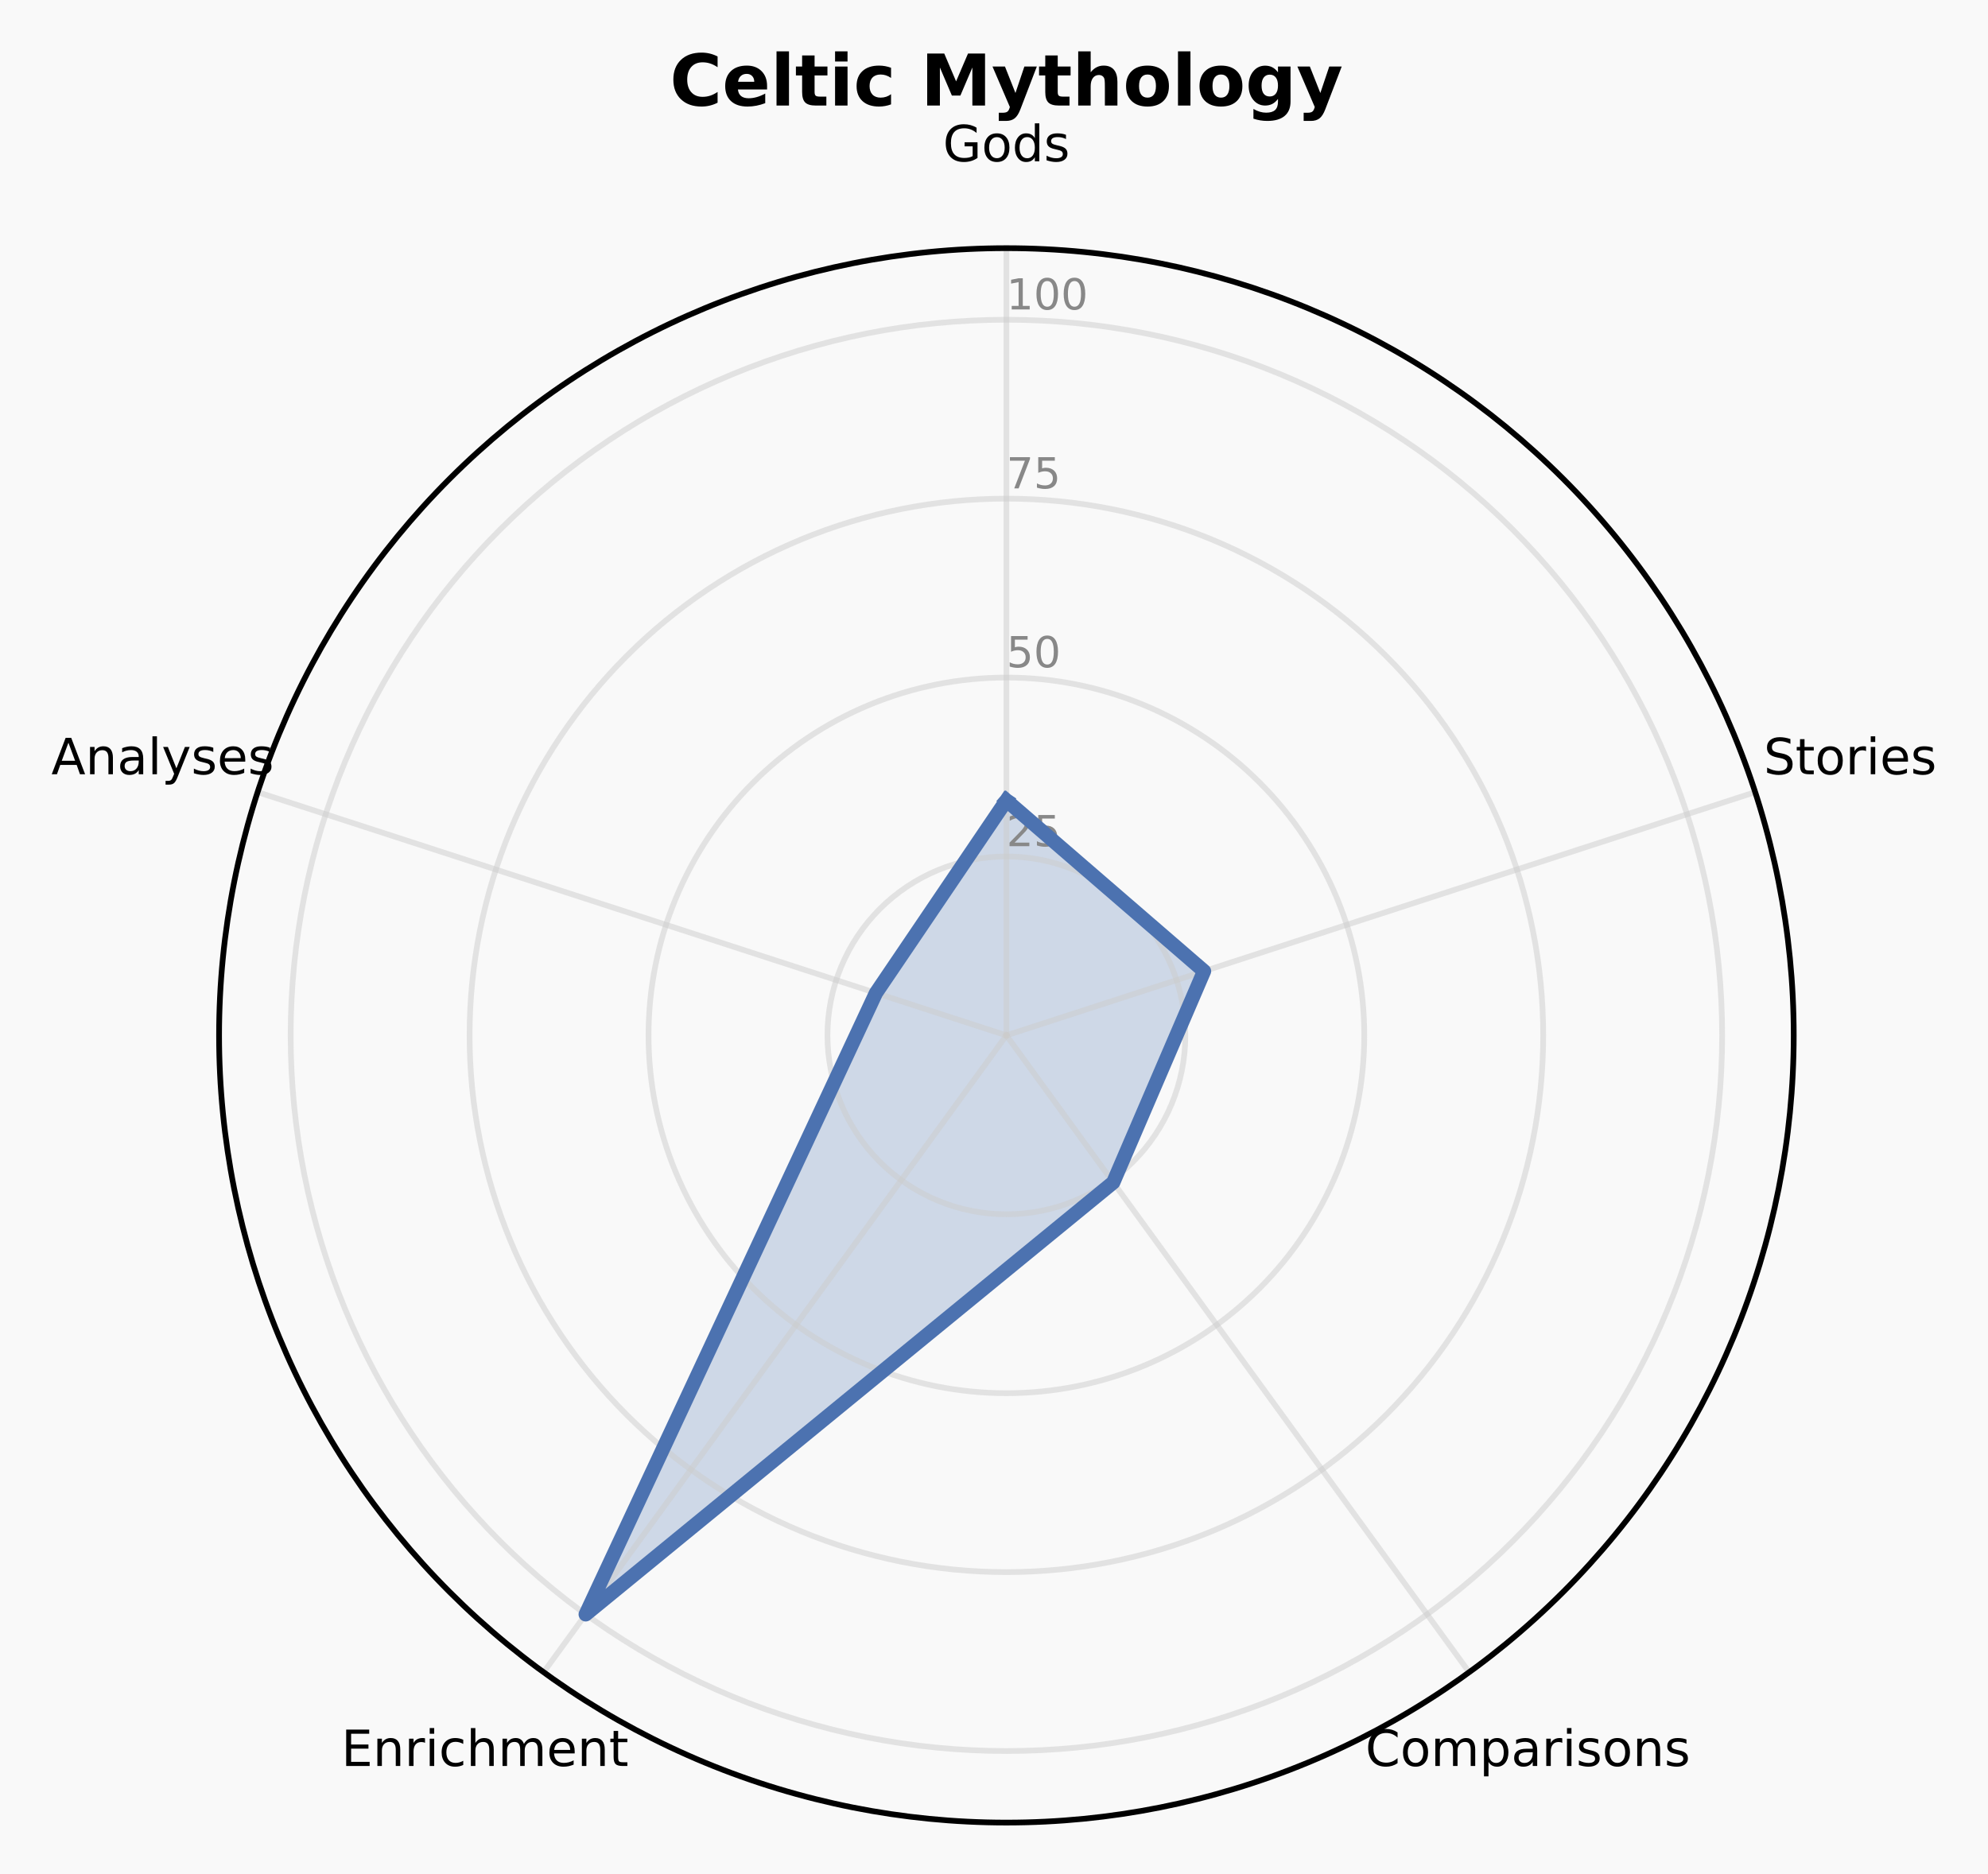
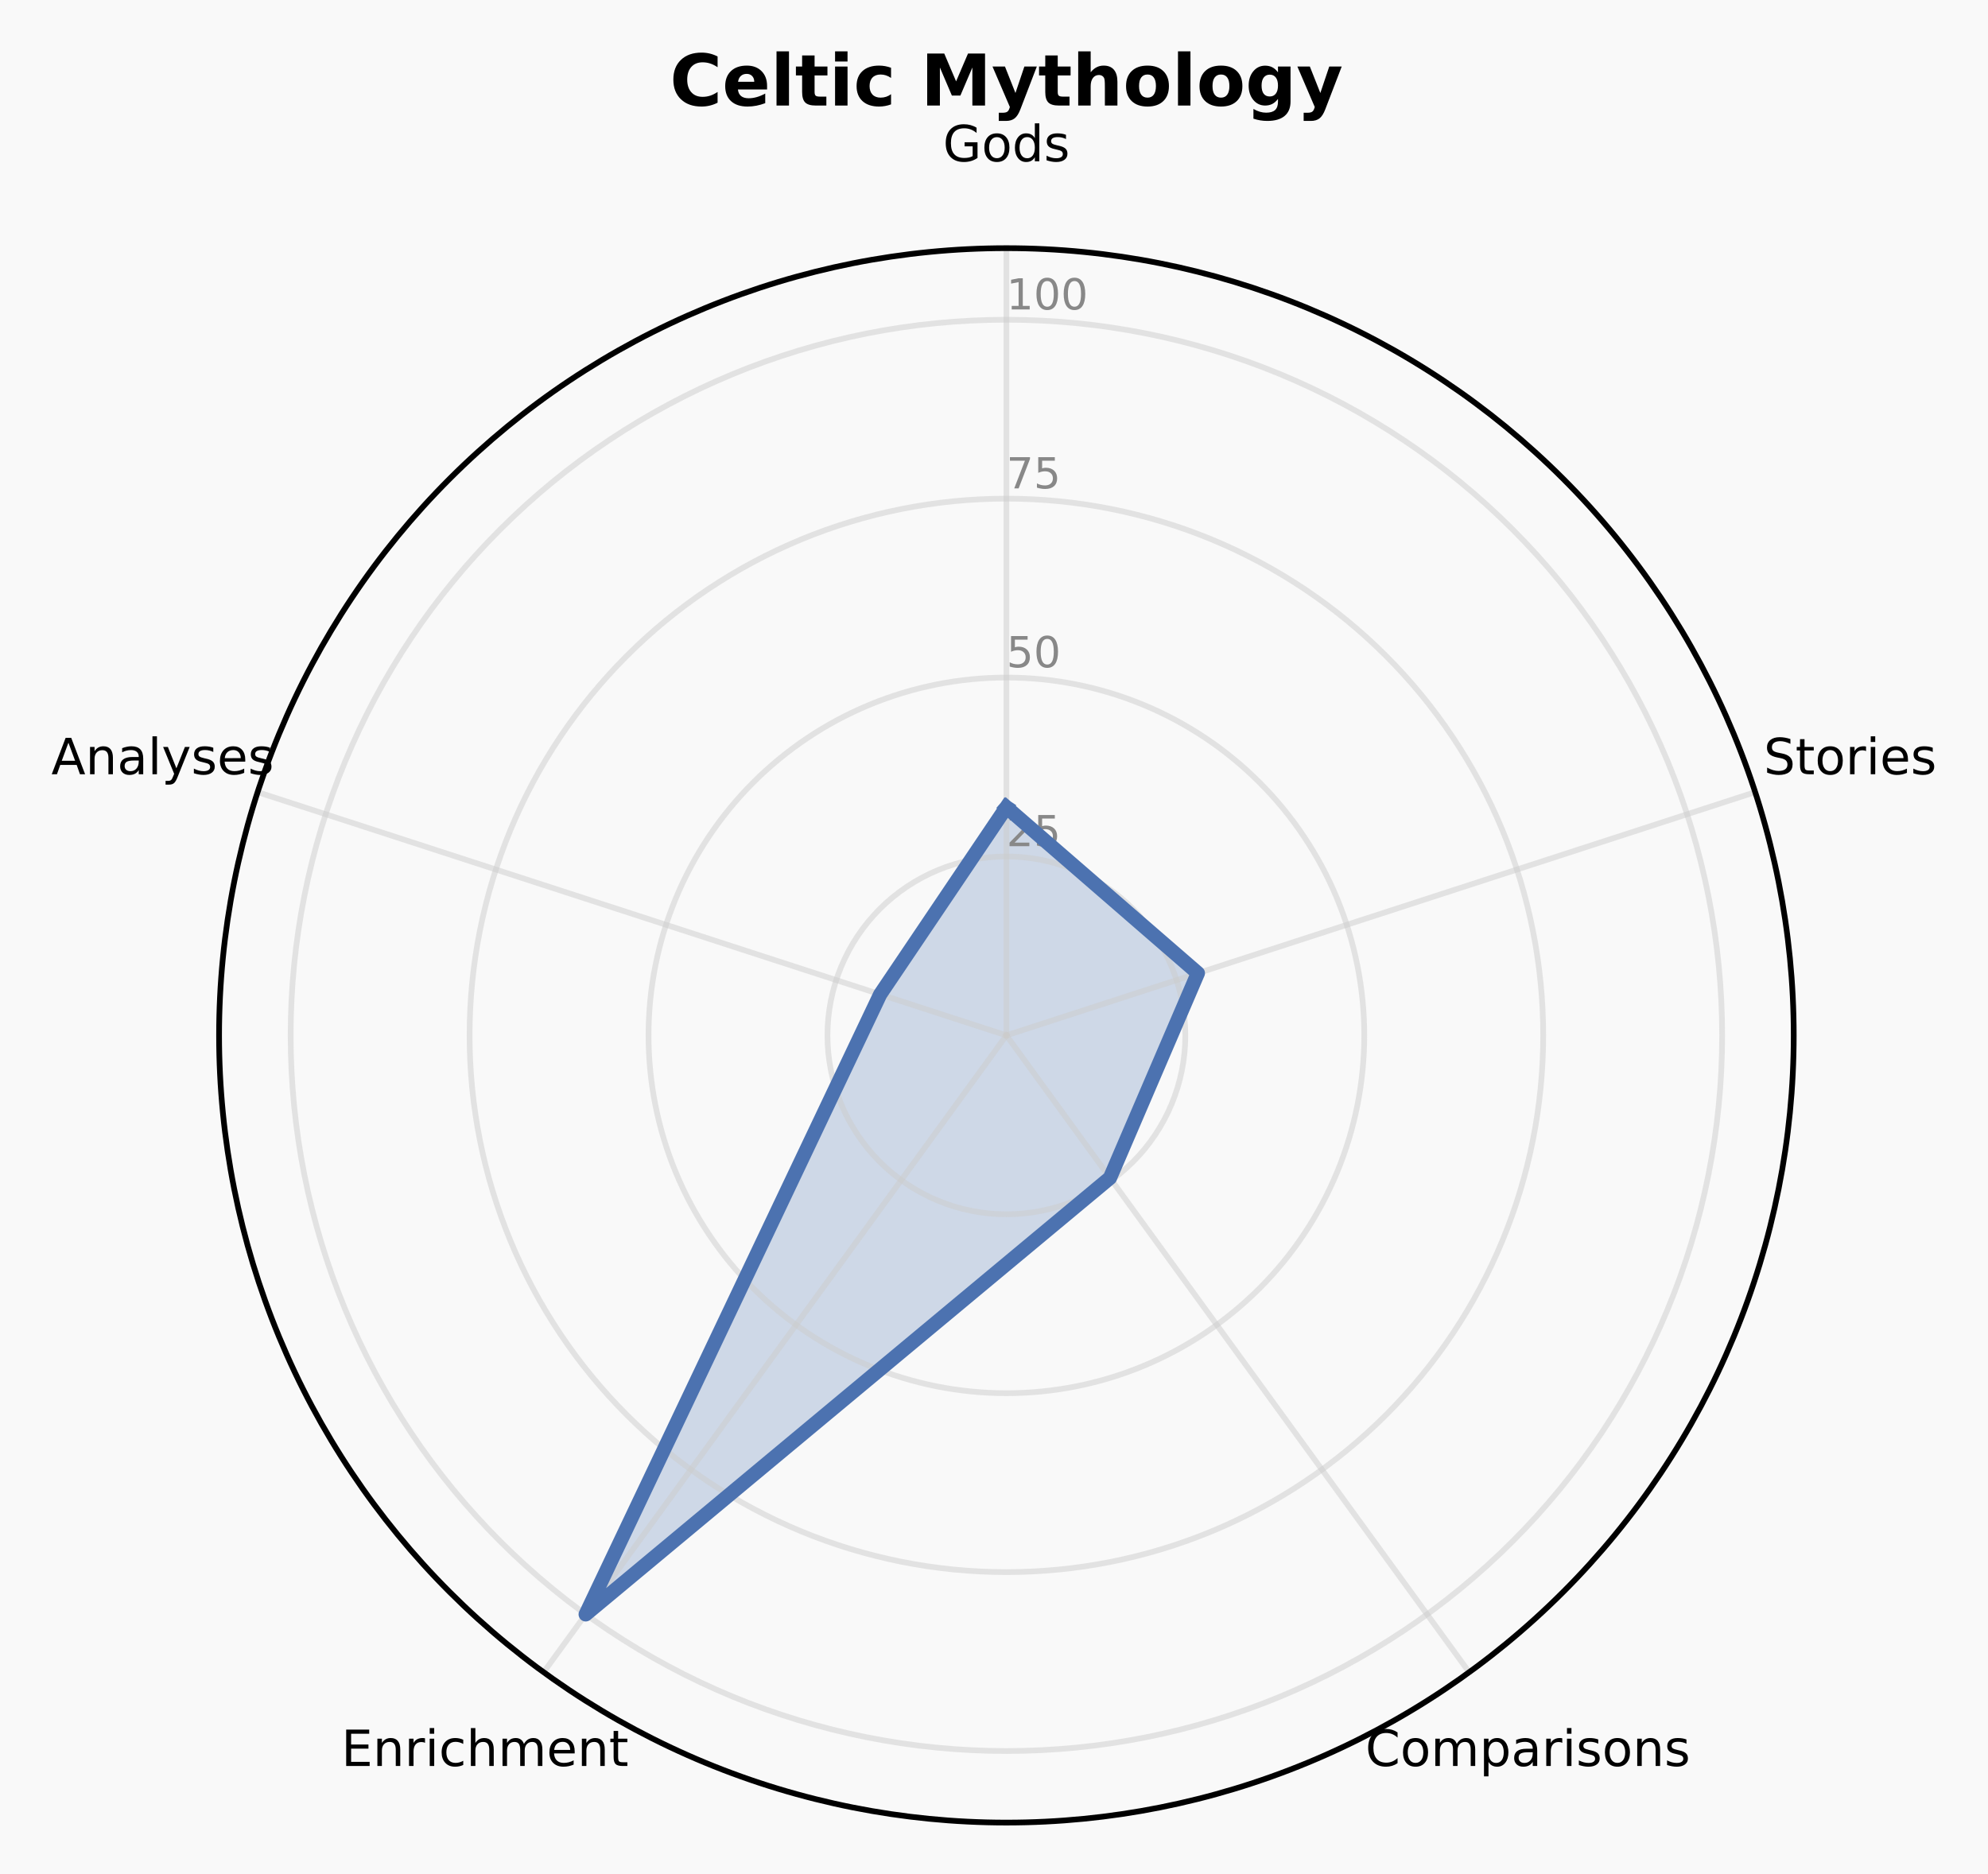
<svg xmlns="http://www.w3.org/2000/svg" xmlns:xlink="http://www.w3.org/1999/xlink" width="278.709pt" height="262.758pt" viewBox="0 0 278.709 262.758" version="1.1">
  <defs>
    <style type="text/css">*{stroke-linejoin: round; stroke-linecap: butt}</style>
  </defs>
  <g id="figure_1">
    <g id="patch_1">
      <path d="M 0 262.758  L 278.709 262.758  L 278.709 0  L 0 0  z " style="fill: #f9f9f9" />
    </g>
    <g id="axes_1">
      <g id="patch_2">
        <path d="M 251.473 145.178  C 251.473 130.683 248.618 116.329 243.071 102.938  C 237.524 89.546 229.393 77.377 219.143 67.128  C 208.894 56.878 196.725 48.748 183.334 43.201  C 169.942 37.654 155.588 34.798 141.093 34.798  C 126.598 34.798 112.244 37.654 98.853 43.201  C 85.461 48.748 73.293 56.878 63.043 67.128  C 52.794 77.377 44.663 89.546 39.116 102.938  C 33.569 116.329 30.714 130.683 30.714 145.178  C 30.714 159.673 33.569 174.027 39.116 187.418  C 44.663 200.81 52.794 212.979 63.043 223.228  C 73.293 233.478 85.461 241.609 98.853 247.155  C 112.244 252.702 126.598 255.558 141.093 255.558  C 155.588 255.558 169.942 252.702 183.334 247.155  C 196.725 241.609 208.894 233.478 219.143 223.228  C 229.393 212.979 237.524 200.81 243.071 187.418  C 248.618 174.027 251.473 159.673 251.473 145.178  M 141.093 145.178  C 141.093 145.178 141.093 145.178 141.093 145.178  C 141.093 145.178 141.093 145.178 141.093 145.178  C 141.093 145.178 141.093 145.178 141.093 145.178  C 141.093 145.178 141.093 145.178 141.093 145.178  C 141.093 145.178 141.093 145.178 141.093 145.178  C 141.093 145.178 141.093 145.178 141.093 145.178  C 141.093 145.178 141.093 145.178 141.093 145.178  C 141.093 145.178 141.093 145.178 141.093 145.178  C 141.093 145.178 141.093 145.178 141.093 145.178  C 141.093 145.178 141.093 145.178 141.093 145.178  C 141.093 145.178 141.093 145.178 141.093 145.178  C 141.093 145.178 141.093 145.178 141.093 145.178  C 141.093 145.178 141.093 145.178 141.093 145.178  C 141.093 145.178 141.093 145.178 141.093 145.178  C 141.093 145.178 141.093 145.178 141.093 145.178  C 141.093 145.178 141.093 145.178 141.093 145.178  z " style="fill: #f9f9f9" />
      </g>
      <g id="patch_3">
-         <path d="M 141.093 112.229  L 168.8 136.176  L 156.073 165.795  L 82.112 226.359  L 122.807 139.236  z " clip-path="url(#pc36193847a)" style="fill: #4c72b0; opacity: 0.25; stroke: #4c72b0; stroke-linejoin: miter" />
+         <path d="M 141.093 113.184  L 167.934 136.457  L 155.612 165.161  L 82.112 226.359  L 123.4 139.429  z " clip-path="url(#pcf7ac0be43)" style="fill: #4c72b0; opacity: 0.25; stroke: #4c72b0; stroke-linejoin: miter" />
      </g>
      <g id="matplotlib.axis_1">
        <g id="xtick_1">
          <g id="line2d_1">
-             <path d="M 141.093 145.178  L 141.093 34.798  " clip-path="url(#pc36193847a)" style="fill: none; stroke: #cccccc; stroke-opacity: 0.5; stroke-width: 0.8; stroke-linecap: square" />
+             <path d="M 141.093 145.178  L 141.093 34.798  " clip-path="url(#pcf7ac0be43)" style="fill: none; stroke: #cccccc; stroke-opacity: 0.5; stroke-width: 0.8; stroke-linecap: square" />
          </g>
          <g id="text_1">
            <g transform="translate(132.1945 22.61707) scale(0.07 -0.07)">
              <defs>
                <path id="DejaVuSans-2a" d="M 3809 666  L 3809 1919  L 2778 1919  L 2778 2438  L 4434 2438  L 4434 434  Q 4069 175 3628 42  Q 3188 -91 2688 -91  Q 1594 -91 976 548  Q 359 1188 359 2328  Q 359 3472 976 4111  Q 1594 4750 2688 4750  Q 3144 4750 3555 4637  Q 3966 4525 4313 4306  L 4313 3634  Q 3963 3931 3569 4081  Q 3175 4231 2741 4231  Q 1884 4231 1454 3753  Q 1025 3275 1025 2328  Q 1025 1384 1454 906  Q 1884 428 2741 428  Q 3075 428 3337 486  Q 3600 544 3809 666  z " transform="scale(0.015625)" />
                <path id="DejaVuSans-52" d="M 1959 3097  Q 1497 3097 1228 2736  Q 959 2375 959 1747  Q 959 1119 1226 758  Q 1494 397 1959 397  Q 2419 397 2687 759  Q 2956 1122 2956 1747  Q 2956 2369 2687 2733  Q 2419 3097 1959 3097  z M 1959 3584  Q 2709 3584 3137 3096  Q 3566 2609 3566 1747  Q 3566 888 3137 398  Q 2709 -91 1959 -91  Q 1206 -91 779 398  Q 353 888 353 1747  Q 353 2609 779 3096  Q 1206 3584 1959 3584  z " transform="scale(0.015625)" />
                <path id="DejaVuSans-47" d="M 2906 2969  L 2906 4863  L 3481 4863  L 3481 0  L 2906 0  L 2906 525  Q 2725 213 2448 61  Q 2172 -91 1784 -91  Q 1150 -91 751 415  Q 353 922 353 1747  Q 353 2572 751 3078  Q 1150 3584 1784 3584  Q 2172 3584 2448 3432  Q 2725 3281 2906 2969  z M 947 1747  Q 947 1113 1208 752  Q 1469 391 1925 391  Q 2381 391 2643 752  Q 2906 1113 2906 1747  Q 2906 2381 2643 2742  Q 2381 3103 1925 3103  Q 1469 3103 1208 2742  Q 947 2381 947 1747  z " transform="scale(0.015625)" />
                <path id="DejaVuSans-56" d="M 2834 3397  L 2834 2853  Q 2591 2978 2328 3040  Q 2066 3103 1784 3103  Q 1356 3103 1142 2972  Q 928 2841 928 2578  Q 928 2378 1081 2264  Q 1234 2150 1697 2047  L 1894 2003  Q 2506 1872 2764 1633  Q 3022 1394 3022 966  Q 3022 478 2636 193  Q 2250 -91 1575 -91  Q 1294 -91 989 -36  Q 684 19 347 128  L 347 722  Q 666 556 975 473  Q 1284 391 1588 391  Q 1994 391 2212 530  Q 2431 669 2431 922  Q 2431 1156 2273 1281  Q 2116 1406 1581 1522  L 1381 1569  Q 847 1681 609 1914  Q 372 2147 372 2553  Q 372 3047 722 3315  Q 1072 3584 1716 3584  Q 2034 3584 2315 3537  Q 2597 3491 2834 3397  z " transform="scale(0.015625)" />
              </defs>
              <use xlink:href="#DejaVuSans-2a" />
              <use xlink:href="#DejaVuSans-52" transform="translate(77.48438 0)" />
              <use xlink:href="#DejaVuSans-47" transform="translate(138.6719 0)" />
              <use xlink:href="#DejaVuSans-56" transform="translate(202.1562 0)" />
            </g>
          </g>
        </g>
        <g id="xtick_2">
          <g id="line2d_2">
-             <path d="M 141.093 145.178  L 246.07 111.069  " clip-path="url(#pc36193847a)" style="fill: none; stroke: #cccccc; stroke-opacity: 0.5; stroke-width: 0.8; stroke-linecap: square" />
+             <path d="M 141.093 145.178  L 246.07 111.069  " clip-path="url(#pcf7ac0be43)" style="fill: none; stroke: #cccccc; stroke-opacity: 0.5; stroke-width: 0.8; stroke-linecap: square" />
          </g>
          <g id="text_2">
            <g transform="translate(247.2616 108.5613) scale(0.07 -0.07)">
              <defs>
                <path id="DejaVuSans-36" d="M 3425 4513  L 3425 3897  Q 3066 4069 2747 4153  Q 2428 4238 2131 4238  Q 1616 4238 1336 4038  Q 1056 3838 1056 3469  Q 1056 3159 1242 3001  Q 1428 2844 1947 2747  L 2328 2669  Q 3034 2534 3370 2195  Q 3706 1856 3706 1288  Q 3706 609 3251 259  Q 2797 -91 1919 -91  Q 1588 -91 1214 -16  Q 841 59 441 206  L 441 856  Q 825 641 1194 531  Q 1563 422 1919 422  Q 2459 422 2753 634  Q 3047 847 3047 1241  Q 3047 1584 2836 1778  Q 2625 1972 2144 2069  L 1759 2144  Q 1053 2284 737 2584  Q 422 2884 422 3419  Q 422 4038 858 4394  Q 1294 4750 2059 4750  Q 2388 4750 2728 4690  Q 3069 4631 3425 4513  z " transform="scale(0.015625)" />
                <path id="DejaVuSans-57" d="M 1172 4494  L 1172 3500  L 2356 3500  L 2356 3053  L 1172 3053  L 1172 1153  Q 1172 725 1289 603  Q 1406 481 1766 481  L 2356 481  L 2356 0  L 1766 0  Q 1100 0 847 248  Q 594 497 594 1153  L 594 3053  L 172 3053  L 172 3500  L 594 3500  L 594 4494  L 1172 4494  z " transform="scale(0.015625)" />
                <path id="DejaVuSans-55" d="M 2631 2963  Q 2534 3019 2420 3045  Q 2306 3072 2169 3072  Q 1681 3072 1420 2755  Q 1159 2438 1159 1844  L 1159 0  L 581 0  L 581 3500  L 1159 3500  L 1159 2956  Q 1341 3275 1631 3429  Q 1922 3584 2338 3584  Q 2397 3584 2469 3576  Q 2541 3569 2628 3553  L 2631 2963  z " transform="scale(0.015625)" />
                <path id="DejaVuSans-4c" d="M 603 3500  L 1178 3500  L 1178 0  L 603 0  L 603 3500  z M 603 4863  L 1178 4863  L 1178 4134  L 603 4134  L 603 4863  z " transform="scale(0.015625)" />
                <path id="DejaVuSans-48" d="M 3597 1894  L 3597 1613  L 953 1613  Q 991 1019 1311 708  Q 1631 397 2203 397  Q 2534 397 2845 478  Q 3156 559 3463 722  L 3463 178  Q 3153 47 2828 -22  Q 2503 -91 2169 -91  Q 1331 -91 842 396  Q 353 884 353 1716  Q 353 2575 817 3079  Q 1281 3584 2069 3584  Q 2775 3584 3186 3129  Q 3597 2675 3597 1894  z M 3022 2063  Q 3016 2534 2758 2815  Q 2500 3097 2075 3097  Q 1594 3097 1305 2825  Q 1016 2553 972 2059  L 3022 2063  z " transform="scale(0.015625)" />
              </defs>
              <use xlink:href="#DejaVuSans-36" />
              <use xlink:href="#DejaVuSans-57" transform="translate(63.48438 0)" />
              <use xlink:href="#DejaVuSans-52" transform="translate(102.6875 0)" />
              <use xlink:href="#DejaVuSans-55" transform="translate(163.875 0)" />
              <use xlink:href="#DejaVuSans-4c" transform="translate(204.9844 0)" />
              <use xlink:href="#DejaVuSans-48" transform="translate(232.7656 0)" />
              <use xlink:href="#DejaVuSans-56" transform="translate(294.2969 0)" />
            </g>
          </g>
        </g>
        <g id="xtick_3">
          <g id="line2d_3">
-             <path d="M 141.093 145.178  L 205.973 234.477  " clip-path="url(#pc36193847a)" style="fill: none; stroke: #cccccc; stroke-opacity: 0.5; stroke-width: 0.8; stroke-linecap: square" />
+             <path d="M 141.093 145.178  L 205.973 234.477  " clip-path="url(#pcf7ac0be43)" style="fill: none; stroke: #cccccc; stroke-opacity: 0.5; stroke-width: 0.8; stroke-linecap: square" />
          </g>
          <g id="text_3">
            <g transform="translate(191.4228 247.6219) scale(0.07 -0.07)">
              <defs>
                <path id="DejaVuSans-26" d="M 4122 4306  L 4122 3641  Q 3803 3938 3442 4084  Q 3081 4231 2675 4231  Q 1875 4231 1450 3742  Q 1025 3253 1025 2328  Q 1025 1406 1450 917  Q 1875 428 2675 428  Q 3081 428 3442 575  Q 3803 722 4122 1019  L 4122 359  Q 3791 134 3420 21  Q 3050 -91 2638 -91  Q 1578 -91 968 557  Q 359 1206 359 2328  Q 359 3453 968 4101  Q 1578 4750 2638 4750  Q 3056 4750 3426 4639  Q 3797 4528 4122 4306  z " transform="scale(0.015625)" />
                <path id="DejaVuSans-50" d="M 3328 2828  Q 3544 3216 3844 3400  Q 4144 3584 4550 3584  Q 5097 3584 5394 3201  Q 5691 2819 5691 2113  L 5691 0  L 5113 0  L 5113 2094  Q 5113 2597 4934 2840  Q 4756 3084 4391 3084  Q 3944 3084 3684 2787  Q 3425 2491 3425 1978  L 3425 0  L 2847 0  L 2847 2094  Q 2847 2600 2669 2842  Q 2491 3084 2119 3084  Q 1678 3084 1418 2786  Q 1159 2488 1159 1978  L 1159 0  L 581 0  L 581 3500  L 1159 3500  L 1159 2956  Q 1356 3278 1631 3431  Q 1906 3584 2284 3584  Q 2666 3584 2933 3390  Q 3200 3197 3328 2828  z " transform="scale(0.015625)" />
                <path id="DejaVuSans-53" d="M 1159 525  L 1159 -1331  L 581 -1331  L 581 3500  L 1159 3500  L 1159 2969  Q 1341 3281 1617 3432  Q 1894 3584 2278 3584  Q 2916 3584 3314 3078  Q 3713 2572 3713 1747  Q 3713 922 3314 415  Q 2916 -91 2278 -91  Q 1894 -91 1617 61  Q 1341 213 1159 525  z M 3116 1747  Q 3116 2381 2855 2742  Q 2594 3103 2138 3103  Q 1681 3103 1420 2742  Q 1159 2381 1159 1747  Q 1159 1113 1420 752  Q 1681 391 2138 391  Q 2594 391 2855 752  Q 3116 1113 3116 1747  z " transform="scale(0.015625)" />
                <path id="DejaVuSans-44" d="M 2194 1759  Q 1497 1759 1228 1600  Q 959 1441 959 1056  Q 959 750 1161 570  Q 1363 391 1709 391  Q 2188 391 2477 730  Q 2766 1069 2766 1631  L 2766 1759  L 2194 1759  z M 3341 1997  L 3341 0  L 2766 0  L 2766 531  Q 2569 213 2275 61  Q 1981 -91 1556 -91  Q 1019 -91 701 211  Q 384 513 384 1019  Q 384 1609 779 1909  Q 1175 2209 1959 2209  L 2766 2209  L 2766 2266  Q 2766 2663 2505 2880  Q 2244 3097 1772 3097  Q 1472 3097 1187 3025  Q 903 2953 641 2809  L 641 3341  Q 956 3463 1253 3523  Q 1550 3584 1831 3584  Q 2591 3584 2966 3190  Q 3341 2797 3341 1997  z " transform="scale(0.015625)" />
                <path id="DejaVuSans-51" d="M 3513 2113  L 3513 0  L 2938 0  L 2938 2094  Q 2938 2591 2744 2837  Q 2550 3084 2163 3084  Q 1697 3084 1428 2787  Q 1159 2491 1159 1978  L 1159 0  L 581 0  L 581 3500  L 1159 3500  L 1159 2956  Q 1366 3272 1645 3428  Q 1925 3584 2291 3584  Q 2894 3584 3203 3211  Q 3513 2838 3513 2113  z " transform="scale(0.015625)" />
              </defs>
              <use xlink:href="#DejaVuSans-26" />
              <use xlink:href="#DejaVuSans-52" transform="translate(69.82812 0)" />
              <use xlink:href="#DejaVuSans-50" transform="translate(131.0156 0)" />
              <use xlink:href="#DejaVuSans-53" transform="translate(228.4219 0)" />
              <use xlink:href="#DejaVuSans-44" transform="translate(291.9062 0)" />
              <use xlink:href="#DejaVuSans-55" transform="translate(353.1875 0)" />
              <use xlink:href="#DejaVuSans-4c" transform="translate(394.2969 0)" />
              <use xlink:href="#DejaVuSans-56" transform="translate(422.0781 0)" />
              <use xlink:href="#DejaVuSans-52" transform="translate(474.1719 0)" />
              <use xlink:href="#DejaVuSans-51" transform="translate(535.3594 0)" />
              <use xlink:href="#DejaVuSans-56" transform="translate(598.7344 0)" />
            </g>
          </g>
        </g>
        <g id="xtick_4">
          <g id="line2d_4">
-             <path d="M 141.093 145.178  L 76.214 234.477  " clip-path="url(#pc36193847a)" style="fill: none; stroke: #cccccc; stroke-opacity: 0.5; stroke-width: 0.8; stroke-linecap: square" />
+             <path d="M 141.093 145.178  L 76.214 234.477  " clip-path="url(#pcf7ac0be43)" style="fill: none; stroke: #cccccc; stroke-opacity: 0.5; stroke-width: 0.8; stroke-linecap: square" />
          </g>
          <g id="text_4">
            <g transform="translate(47.8483 247.6219) scale(0.07 -0.07)">
              <defs>
                <path id="DejaVuSans-28" d="M 628 4666  L 3578 4666  L 3578 4134  L 1259 4134  L 1259 2753  L 3481 2753  L 3481 2222  L 1259 2222  L 1259 531  L 3634 531  L 3634 0  L 628 0  L 628 4666  z " transform="scale(0.015625)" />
                <path id="DejaVuSans-46" d="M 3122 3366  L 3122 2828  Q 2878 2963 2633 3030  Q 2388 3097 2138 3097  Q 1578 3097 1268 2742  Q 959 2388 959 1747  Q 959 1106 1268 751  Q 1578 397 2138 397  Q 2388 397 2633 464  Q 2878 531 3122 666  L 3122 134  Q 2881 22 2623 -34  Q 2366 -91 2075 -91  Q 1284 -91 818 406  Q 353 903 353 1747  Q 353 2603 823 3093  Q 1294 3584 2113 3584  Q 2378 3584 2631 3529  Q 2884 3475 3122 3366  z " transform="scale(0.015625)" />
                <path id="DejaVuSans-4b" d="M 3513 2113  L 3513 0  L 2938 0  L 2938 2094  Q 2938 2591 2744 2837  Q 2550 3084 2163 3084  Q 1697 3084 1428 2787  Q 1159 2491 1159 1978  L 1159 0  L 581 0  L 581 4863  L 1159 4863  L 1159 2956  Q 1366 3272 1645 3428  Q 1925 3584 2291 3584  Q 2894 3584 3203 3211  Q 3513 2838 3513 2113  z " transform="scale(0.015625)" />
              </defs>
              <use xlink:href="#DejaVuSans-28" />
              <use xlink:href="#DejaVuSans-51" transform="translate(63.1875 0)" />
              <use xlink:href="#DejaVuSans-55" transform="translate(126.5625 0)" />
              <use xlink:href="#DejaVuSans-4c" transform="translate(167.6719 0)" />
              <use xlink:href="#DejaVuSans-46" transform="translate(195.4531 0)" />
              <use xlink:href="#DejaVuSans-4b" transform="translate(250.4375 0)" />
              <use xlink:href="#DejaVuSans-50" transform="translate(313.8125 0)" />
              <use xlink:href="#DejaVuSans-48" transform="translate(411.2188 0)" />
              <use xlink:href="#DejaVuSans-51" transform="translate(472.75 0)" />
              <use xlink:href="#DejaVuSans-57" transform="translate(536.125 0)" />
            </g>
          </g>
        </g>
        <g id="xtick_5">
          <g id="line2d_5">
-             <path d="M 141.093 145.178  L 36.116 111.069  " clip-path="url(#pc36193847a)" style="fill: none; stroke: #cccccc; stroke-opacity: 0.5; stroke-width: 0.8; stroke-linecap: square" />
+             <path d="M 141.093 145.178  L 36.116 111.069  " clip-path="url(#pcf7ac0be43)" style="fill: none; stroke: #cccccc; stroke-opacity: 0.5; stroke-width: 0.8; stroke-linecap: square" />
          </g>
          <g id="text_5">
            <g transform="translate(7.2 108.5613) scale(0.07 -0.07)">
              <defs>
                <path id="DejaVuSans-24" d="M 2188 4044  L 1331 1722  L 3047 1722  L 2188 4044  z M 1831 4666  L 2547 4666  L 4325 0  L 3669 0  L 3244 1197  L 1141 1197  L 716 0  L 50 0  L 1831 4666  z " transform="scale(0.015625)" />
                <path id="DejaVuSans-4f" d="M 603 4863  L 1178 4863  L 1178 0  L 603 0  L 603 4863  z " transform="scale(0.015625)" />
                <path id="DejaVuSans-5c" d="M 2059 -325  Q 1816 -950 1584 -1140  Q 1353 -1331 966 -1331  L 506 -1331  L 506 -850  L 844 -850  Q 1081 -850 1212 -737  Q 1344 -625 1503 -206  L 1606 56  L 191 3500  L 800 3500  L 1894 763  L 2988 3500  L 3597 3500  L 2059 -325  z " transform="scale(0.015625)" />
              </defs>
              <use xlink:href="#DejaVuSans-24" />
              <use xlink:href="#DejaVuSans-51" transform="translate(68.40625 0)" />
              <use xlink:href="#DejaVuSans-44" transform="translate(131.7812 0)" />
              <use xlink:href="#DejaVuSans-4f" transform="translate(193.0625 0)" />
              <use xlink:href="#DejaVuSans-5c" transform="translate(220.8438 0)" />
              <use xlink:href="#DejaVuSans-56" transform="translate(280.0312 0)" />
              <use xlink:href="#DejaVuSans-48" transform="translate(332.125 0)" />
              <use xlink:href="#DejaVuSans-56" transform="translate(393.6562 0)" />
            </g>
          </g>
        </g>
      </g>
      <g id="matplotlib.axis_2">
        <g id="ytick_1">
          <g id="line2d_6">
-             <path d="M 141.093 120.092  C 144.388 120.092 147.65 120.741 150.693 122.001  C 153.737 123.262 156.503 125.11 158.832 127.439  C 161.161 129.769 163.009 132.534 164.27 135.578  C 165.531 138.621 166.18 141.884 166.18 145.178  C 166.18 148.472 165.531 151.735 164.27 154.778  C 163.009 157.822 161.161 160.587 158.832 162.917  C 156.503 165.246 153.737 167.094 150.693 168.355  C 147.65 169.615 144.388 170.264 141.093 170.264  C 137.799 170.264 134.537 169.615 131.493 168.355  C 128.45 167.094 125.684 165.246 123.355 162.917  C 121.025 160.587 119.177 157.822 117.917 154.778  C 116.656 151.735 116.007 148.472 116.007 145.178  C 116.007 141.884 116.656 138.621 117.917 135.578  C 119.177 132.534 121.025 129.769 123.355 127.439  C 125.684 125.11 128.45 123.262 131.493 122.001  C 134.537 120.741 137.799 120.092 141.093 120.092  " clip-path="url(#pc36193847a)" style="fill: none; stroke: #cccccc; stroke-opacity: 0.5; stroke-width: 0.8; stroke-linecap: square" />
+             <path d="M 141.093 120.092  C 144.388 120.092 147.65 120.741 150.693 122.001  C 153.737 123.262 156.503 125.11 158.832 127.439  C 161.161 129.769 163.009 132.534 164.27 135.578  C 165.531 138.621 166.18 141.884 166.18 145.178  C 166.18 148.472 165.531 151.735 164.27 154.778  C 163.009 157.822 161.161 160.587 158.832 162.917  C 156.503 165.246 153.737 167.094 150.693 168.355  C 147.65 169.615 144.388 170.264 141.093 170.264  C 137.799 170.264 134.537 169.615 131.493 168.355  C 128.45 167.094 125.684 165.246 123.355 162.917  C 121.025 160.587 119.177 157.822 117.917 154.778  C 116.656 151.735 116.007 148.472 116.007 145.178  C 116.007 141.884 116.656 138.621 117.917 135.578  C 119.177 132.534 121.025 129.769 123.355 127.439  C 125.684 125.11 128.45 123.262 131.493 122.001  C 134.537 120.741 137.799 120.092 141.093 120.092  " clip-path="url(#pcf7ac0be43)" style="fill: none; stroke: #cccccc; stroke-opacity: 0.5; stroke-width: 0.8; stroke-linecap: square" />
          </g>
          <g id="text_6">
            <g style="fill: #888888" transform="translate(141.0933 118.6504) scale(0.06 -0.06)">
              <defs>
                <path id="DejaVuSans-15" d="M 1228 531  L 3431 531  L 3431 0  L 469 0  L 469 531  Q 828 903 1448 1529  Q 2069 2156 2228 2338  Q 2531 2678 2651 2914  Q 2772 3150 2772 3378  Q 2772 3750 2511 3984  Q 2250 4219 1831 4219  Q 1534 4219 1204 4116  Q 875 4013 500 3803  L 500 4441  Q 881 4594 1212 4672  Q 1544 4750 1819 4750  Q 2544 4750 2975 4387  Q 3406 4025 3406 3419  Q 3406 3131 3298 2873  Q 3191 2616 2906 2266  Q 2828 2175 2409 1742  Q 1991 1309 1228 531  z " transform="scale(0.015625)" />
                <path id="DejaVuSans-18" d="M 691 4666  L 3169 4666  L 3169 4134  L 1269 4134  L 1269 2991  Q 1406 3038 1543 3061  Q 1681 3084 1819 3084  Q 2600 3084 3056 2656  Q 3513 2228 3513 1497  Q 3513 744 3044 326  Q 2575 -91 1722 -91  Q 1428 -91 1123 -41  Q 819 9 494 109  L 494 744  Q 775 591 1075 516  Q 1375 441 1709 441  Q 2250 441 2565 725  Q 2881 1009 2881 1497  Q 2881 1984 2565 2268  Q 2250 2553 1709 2553  Q 1456 2553 1204 2497  Q 953 2441 691 2322  L 691 4666  z " transform="scale(0.015625)" />
              </defs>
              <use xlink:href="#DejaVuSans-15" />
              <use xlink:href="#DejaVuSans-18" transform="translate(63.625 0)" />
            </g>
          </g>
        </g>
        <g id="ytick_2">
          <g id="line2d_7">
-             <path d="M 141.093 95.005  C 147.682 95.005 154.206 96.303 160.293 98.825  C 166.381 101.346 171.912 105.042 176.571 109.701  C 181.229 114.36 184.925 119.891 187.447 125.978  C 189.968 132.065 191.266 138.589 191.266 145.178  C 191.266 151.767 189.968 158.291 187.447 164.378  C 184.925 170.465 181.229 175.997 176.571 180.655  C 171.912 185.314 166.381 189.01 160.293 191.531  C 154.206 194.053 147.682 195.351 141.093 195.351  C 134.505 195.351 127.98 194.053 121.893 191.531  C 115.806 189.01 110.275 185.314 105.616 180.655  C 100.957 175.997 97.261 170.465 94.74 164.378  C 92.219 158.291 90.921 151.767 90.921 145.178  C 90.921 138.589 92.219 132.065 94.74 125.978  C 97.261 119.891 100.957 114.36 105.616 109.701  C 110.275 105.042 115.806 101.346 121.893 98.825  C 127.98 96.303 134.505 95.005 141.093 95.005  " clip-path="url(#pc36193847a)" style="fill: none; stroke: #cccccc; stroke-opacity: 0.5; stroke-width: 0.8; stroke-linecap: square" />
+             <path d="M 141.093 95.005  C 147.682 95.005 154.206 96.303 160.293 98.825  C 166.381 101.346 171.912 105.042 176.571 109.701  C 181.229 114.36 184.925 119.891 187.447 125.978  C 189.968 132.065 191.266 138.589 191.266 145.178  C 191.266 151.767 189.968 158.291 187.447 164.378  C 184.925 170.465 181.229 175.997 176.571 180.655  C 171.912 185.314 166.381 189.01 160.293 191.531  C 154.206 194.053 147.682 195.351 141.093 195.351  C 134.505 195.351 127.98 194.053 121.893 191.531  C 115.806 189.01 110.275 185.314 105.616 180.655  C 100.957 175.997 97.261 170.465 94.74 164.378  C 92.219 158.291 90.921 151.767 90.921 145.178  C 90.921 138.589 92.219 132.065 94.74 125.978  C 97.261 119.891 100.957 114.36 105.616 109.701  C 110.275 105.042 115.806 101.346 121.893 98.825  C 127.98 96.303 134.505 95.005 141.093 95.005  " clip-path="url(#pcf7ac0be43)" style="fill: none; stroke: #cccccc; stroke-opacity: 0.5; stroke-width: 0.8; stroke-linecap: square" />
          </g>
          <g id="text_7">
            <g style="fill: #888888" transform="translate(141.0933 93.56408) scale(0.06 -0.06)">
              <defs>
                <path id="DejaVuSans-13" d="M 2034 4250  Q 1547 4250 1301 3770  Q 1056 3291 1056 2328  Q 1056 1369 1301 889  Q 1547 409 2034 409  Q 2525 409 2770 889  Q 3016 1369 3016 2328  Q 3016 3291 2770 3770  Q 2525 4250 2034 4250  z M 2034 4750  Q 2819 4750 3233 4129  Q 3647 3509 3647 2328  Q 3647 1150 3233 529  Q 2819 -91 2034 -91  Q 1250 -91 836 529  Q 422 1150 422 2328  Q 422 3509 836 4129  Q 1250 4750 2034 4750  z " transform="scale(0.015625)" />
              </defs>
              <use xlink:href="#DejaVuSans-18" />
              <use xlink:href="#DejaVuSans-13" transform="translate(63.625 0)" />
            </g>
          </g>
        </g>
        <g id="ytick_3">
          <g id="line2d_8">
-             <path d="M 141.093 69.919  C 150.976 69.919 160.763 71.866 169.894 75.648  C 179.024 79.43 187.321 84.974 194.309 91.962  C 201.298 98.95 206.841 107.247 210.623 116.378  C 214.405 125.508 216.352 135.295 216.352 145.178  C 216.352 155.061 214.405 164.848 210.623 173.978  C 206.841 183.109 201.298 191.406 194.309 198.394  C 187.321 205.382 179.024 210.926 169.894 214.708  C 160.763 218.49 150.976 220.437 141.093 220.437  C 131.21 220.437 121.424 218.49 112.293 214.708  C 103.162 210.926 94.866 205.382 87.877 198.394  C 80.889 191.406 75.345 183.109 71.563 173.978  C 67.781 164.848 65.834 155.061 65.834 145.178  C 65.834 135.295 67.781 125.508 71.563 116.378  C 75.345 107.247 80.889 98.95 87.877 91.962  C 94.866 84.974 103.162 79.43 112.293 75.648  C 121.424 71.866 131.21 69.919 141.093 69.919  " clip-path="url(#pc36193847a)" style="fill: none; stroke: #cccccc; stroke-opacity: 0.5; stroke-width: 0.8; stroke-linecap: square" />
+             <path d="M 141.093 69.919  C 150.976 69.919 160.763 71.866 169.894 75.648  C 179.024 79.43 187.321 84.974 194.309 91.962  C 201.298 98.95 206.841 107.247 210.623 116.378  C 214.405 125.508 216.352 135.295 216.352 145.178  C 216.352 155.061 214.405 164.848 210.623 173.978  C 206.841 183.109 201.298 191.406 194.309 198.394  C 187.321 205.382 179.024 210.926 169.894 214.708  C 160.763 218.49 150.976 220.437 141.093 220.437  C 131.21 220.437 121.424 218.49 112.293 214.708  C 103.162 210.926 94.866 205.382 87.877 198.394  C 80.889 191.406 75.345 183.109 71.563 173.978  C 67.781 164.848 65.834 155.061 65.834 145.178  C 65.834 135.295 67.781 125.508 71.563 116.378  C 75.345 107.247 80.889 98.95 87.877 91.962  C 94.866 84.974 103.162 79.43 112.293 75.648  C 121.424 71.866 131.21 69.919 141.093 69.919  " clip-path="url(#pcf7ac0be43)" style="fill: none; stroke: #cccccc; stroke-opacity: 0.5; stroke-width: 0.8; stroke-linecap: square" />
          </g>
          <g id="text_8">
            <g style="fill: #888888" transform="translate(141.0933 68.47781) scale(0.06 -0.06)">
              <defs>
                <path id="DejaVuSans-1a" d="M 525 4666  L 3525 4666  L 3525 4397  L 1831 0  L 1172 0  L 2766 4134  L 525 4134  L 525 4666  z " transform="scale(0.015625)" />
              </defs>
              <use xlink:href="#DejaVuSans-1a" />
              <use xlink:href="#DejaVuSans-18" transform="translate(63.625 0)" />
            </g>
          </g>
        </g>
        <g id="ytick_4">
          <g id="line2d_9">
-             <path d="M 141.093 44.833  C 154.27 44.833 167.32 47.429 179.494 52.471  C 191.668 57.514 202.73 64.906 212.048 74.223  C 221.366 83.541 228.757 94.603 233.8 106.778  C 238.843 118.952 241.438 132.001 241.438 145.178  C 241.438 158.355 238.843 171.404 233.8 183.578  C 228.757 195.753 221.366 206.815 212.048 216.133  C 202.73 225.45 191.668 232.842 179.494 237.885  C 167.32 242.927 154.27 245.523 141.093 245.523  C 127.916 245.523 114.867 242.927 102.693 237.885  C 90.519 232.842 79.456 225.45 70.139 216.133  C 60.821 206.815 53.429 195.753 48.387 183.578  C 43.344 171.404 40.748 158.355 40.748 145.178  C 40.748 132.001 43.344 118.952 48.387 106.778  C 53.429 94.603 60.821 83.541 70.139 74.223  C 79.456 64.906 90.519 57.514 102.693 52.471  C 114.867 47.429 127.916 44.833 141.093 44.833  " clip-path="url(#pc36193847a)" style="fill: none; stroke: #cccccc; stroke-opacity: 0.5; stroke-width: 0.8; stroke-linecap: square" />
+             <path d="M 141.093 44.833  C 154.27 44.833 167.32 47.429 179.494 52.471  C 191.668 57.514 202.73 64.906 212.048 74.223  C 221.366 83.541 228.757 94.603 233.8 106.778  C 238.843 118.952 241.438 132.001 241.438 145.178  C 241.438 158.355 238.843 171.404 233.8 183.578  C 228.757 195.753 221.366 206.815 212.048 216.133  C 202.73 225.45 191.668 232.842 179.494 237.885  C 167.32 242.927 154.27 245.523 141.093 245.523  C 127.916 245.523 114.867 242.927 102.693 237.885  C 90.519 232.842 79.456 225.45 70.139 216.133  C 60.821 206.815 53.429 195.753 48.387 183.578  C 43.344 171.404 40.748 158.355 40.748 145.178  C 40.748 132.001 43.344 118.952 48.387 106.778  C 53.429 94.603 60.821 83.541 70.139 74.223  C 79.456 64.906 90.519 57.514 102.693 52.471  C 114.867 47.429 127.916 44.833 141.093 44.833  " clip-path="url(#pcf7ac0be43)" style="fill: none; stroke: #cccccc; stroke-opacity: 0.5; stroke-width: 0.8; stroke-linecap: square" />
          </g>
          <g id="text_9">
            <g style="fill: #888888" transform="translate(141.0933 43.39154) scale(0.06 -0.06)">
              <defs>
                <path id="DejaVuSans-14" d="M 794 531  L 1825 531  L 1825 4091  L 703 3866  L 703 4441  L 1819 4666  L 2450 4666  L 2450 531  L 3481 531  L 3481 0  L 794 0  L 794 531  z " transform="scale(0.015625)" />
              </defs>
              <use xlink:href="#DejaVuSans-14" />
              <use xlink:href="#DejaVuSans-13" transform="translate(63.625 0)" />
              <use xlink:href="#DejaVuSans-13" transform="translate(127.25 0)" />
            </g>
          </g>
        </g>
      </g>
      <g id="line2d_10">
-         <path d="M 141.093 112.229  L 168.8 136.176  L 156.073 165.795  L 82.112 226.359  L 122.807 139.236  L 141.093 112.229  " clip-path="url(#pc36193847a)" style="fill: none; stroke: #4c72b0; stroke-width: 2; stroke-linecap: square" />
+         <path d="M 141.093 113.184  L 167.934 136.457  L 155.612 165.161  L 82.112 226.359  L 123.4 139.429  L 141.093 113.184  " clip-path="url(#pcf7ac0be43)" style="fill: none; stroke: #4c72b0; stroke-width: 2; stroke-linecap: square" />
      </g>
      <g id="patch_4">
        <path d="M 141.093 34.798  C 126.598 34.798 112.244 37.654 98.853 43.201  C 85.461 48.748 73.293 56.878 63.043 67.128  C 52.794 77.377 44.663 89.546 39.116 102.938  C 33.569 116.329 30.714 130.683 30.714 145.178  C 30.714 159.673 33.569 174.027 39.116 187.418  C 44.663 200.81 52.794 212.979 63.043 223.228  C 73.293 233.478 85.461 241.609 98.853 247.155  C 112.244 252.702 126.598 255.558 141.093 255.558  C 155.588 255.558 169.942 252.702 183.334 247.155  C 196.725 241.609 208.894 233.478 219.143 223.228  C 229.393 212.979 237.524 200.81 243.071 187.418  C 248.618 174.027 251.473 159.673 251.473 145.178  C 251.473 130.683 248.618 116.329 243.071 102.938  C 237.524 89.546 229.393 77.377 219.143 67.128  C 208.894 56.878 196.725 48.748 183.334 43.201  C 169.942 37.654 155.588 34.798 141.093 34.798  " style="fill: none; stroke: #000000; stroke-width: 0.8; stroke-linejoin: miter; stroke-linecap: square" />
      </g>
      <g id="text_10">
        <g transform="translate(93.90264 14.79844) scale(0.1 -0.1)">
          <defs>
            <path id="DejaVuSans-Bold-26" d="M 4288 256  Q 3956 84 3597 -3  Q 3238 -91 2847 -91  Q 1681 -91 1000 561  Q 319 1213 319 2328  Q 319 3447 1000 4098  Q 1681 4750 2847 4750  Q 3238 4750 3597 4662  Q 3956 4575 4288 4403  L 4288 3438  Q 3953 3666 3628 3772  Q 3303 3878 2944 3878  Q 2300 3878 1931 3465  Q 1563 3053 1563 2328  Q 1563 1606 1931 1193  Q 2300 781 2944 781  Q 3303 781 3628 887  Q 3953 994 4288 1222  L 4288 256  z " transform="scale(0.015625)" />
            <path id="DejaVuSans-Bold-48" d="M 4031 1759  L 4031 1441  L 1416 1441  Q 1456 1047 1700 850  Q 1944 653 2381 653  Q 2734 653 3104 758  Q 3475 863 3866 1075  L 3866 213  Q 3469 63 3072 -14  Q 2675 -91 2278 -91  Q 1328 -91 801 392  Q 275 875 275 1747  Q 275 2603 792 3093  Q 1309 3584 2216 3584  Q 3041 3584 3536 3087  Q 4031 2591 4031 1759  z M 2881 2131  Q 2881 2450 2695 2645  Q 2509 2841 2209 2841  Q 1884 2841 1681 2658  Q 1478 2475 1428 2131  L 2881 2131  z " transform="scale(0.015625)" />
            <path id="DejaVuSans-Bold-4f" d="M 538 4863  L 1656 4863  L 1656 0  L 538 0  L 538 4863  z " transform="scale(0.015625)" />
            <path id="DejaVuSans-Bold-57" d="M 1759 4494  L 1759 3500  L 2913 3500  L 2913 2700  L 1759 2700  L 1759 1216  Q 1759 972 1856 886  Q 1953 800 2241 800  L 2816 800  L 2816 0  L 1856 0  Q 1194 0 917 276  Q 641 553 641 1216  L 641 2700  L 84 2700  L 84 3500  L 641 3500  L 641 4494  L 1759 4494  z " transform="scale(0.015625)" />
            <path id="DejaVuSans-Bold-4c" d="M 538 3500  L 1656 3500  L 1656 0  L 538 0  L 538 3500  z M 538 4863  L 1656 4863  L 1656 3950  L 538 3950  L 538 4863  z " transform="scale(0.015625)" />
            <path id="DejaVuSans-Bold-46" d="M 3366 3391  L 3366 2478  Q 3138 2634 2908 2709  Q 2678 2784 2431 2784  Q 1963 2784 1702 2511  Q 1441 2238 1441 1747  Q 1441 1256 1702 982  Q 1963 709 2431 709  Q 2694 709 2930 787  Q 3166 866 3366 1019  L 3366 103  Q 3103 6 2833 -42  Q 2563 -91 2291 -91  Q 1344 -91 809 395  Q 275 881 275 1747  Q 275 2613 809 3098  Q 1344 3584 2291 3584  Q 2566 3584 2833 3536  Q 3100 3488 3366 3391  z " transform="scale(0.015625)" />
            <path id="DejaVuSans-Bold-3" transform="scale(0.015625)" />
            <path id="DejaVuSans-Bold-30" d="M 588 4666  L 2119 4666  L 3181 2169  L 4250 4666  L 5778 4666  L 5778 0  L 4641 0  L 4641 3413  L 3566 897  L 2803 897  L 1728 3413  L 1728 0  L 588 0  L 588 4666  z " transform="scale(0.015625)" />
            <path id="DejaVuSans-Bold-5c" d="M 78 3500  L 1197 3500  L 2138 1125  L 2938 3500  L 4056 3500  L 2584 -331  Q 2363 -916 2067 -1148  Q 1772 -1381 1288 -1381  L 641 -1381  L 641 -647  L 991 -647  Q 1275 -647 1404 -556  Q 1534 -466 1606 -231  L 1638 -134  L 78 3500  z " transform="scale(0.015625)" />
            <path id="DejaVuSans-Bold-4b" d="M 4056 2131  L 4056 0  L 2931 0  L 2931 347  L 2931 1625  Q 2931 2084 2911 2256  Q 2891 2428 2841 2509  Q 2775 2619 2662 2680  Q 2550 2741 2406 2741  Q 2056 2741 1856 2470  Q 1656 2200 1656 1722  L 1656 0  L 538 0  L 538 4863  L 1656 4863  L 1656 2988  Q 1909 3294 2193 3439  Q 2478 3584 2822 3584  Q 3428 3584 3742 3212  Q 4056 2841 4056 2131  z " transform="scale(0.015625)" />
            <path id="DejaVuSans-Bold-52" d="M 2203 2784  Q 1831 2784 1636 2517  Q 1441 2250 1441 1747  Q 1441 1244 1636 976  Q 1831 709 2203 709  Q 2569 709 2762 976  Q 2956 1244 2956 1747  Q 2956 2250 2762 2517  Q 2569 2784 2203 2784  z M 2203 3584  Q 3106 3584 3614 3096  Q 4122 2609 4122 1747  Q 4122 884 3614 396  Q 3106 -91 2203 -91  Q 1297 -91 786 396  Q 275 884 275 1747  Q 275 2609 786 3096  Q 1297 3584 2203 3584  z " transform="scale(0.015625)" />
            <path id="DejaVuSans-Bold-4a" d="M 2919 594  Q 2688 288 2409 144  Q 2131 0 1766 0  Q 1125 0 706 504  Q 288 1009 288 1791  Q 288 2575 706 3076  Q 1125 3578 1766 3578  Q 2131 3578 2409 3434  Q 2688 3291 2919 2981  L 2919 3500  L 4044 3500  L 4044 353  Q 4044 -491 3511 -936  Q 2978 -1381 1966 -1381  Q 1638 -1381 1331 -1331  Q 1025 -1281 716 -1178  L 716 -306  Q 1009 -475 1290 -558  Q 1572 -641 1856 -641  Q 2406 -641 2662 -400  Q 2919 -159 2919 353  L 2919 594  z M 2181 2772  Q 1834 2772 1640 2515  Q 1447 2259 1447 1791  Q 1447 1309 1634 1061  Q 1822 813 2181 813  Q 2531 813 2725 1069  Q 2919 1325 2919 1791  Q 2919 2259 2725 2515  Q 2531 2772 2181 2772  z " transform="scale(0.015625)" />
          </defs>
          <use xlink:href="#DejaVuSans-Bold-26" />
          <use xlink:href="#DejaVuSans-Bold-48" transform="translate(73.39062 0)" />
          <use xlink:href="#DejaVuSans-Bold-4f" transform="translate(141.2188 0)" />
          <use xlink:href="#DejaVuSans-Bold-57" transform="translate(175.5 0)" />
          <use xlink:href="#DejaVuSans-Bold-4c" transform="translate(223.2969 0)" />
          <use xlink:href="#DejaVuSans-Bold-46" transform="translate(257.5781 0)" />
          <use xlink:href="#DejaVuSans-Bold-3" transform="translate(316.8594 0)" />
          <use xlink:href="#DejaVuSans-Bold-30" transform="translate(351.6719 0)" />
          <use xlink:href="#DejaVuSans-Bold-5c" transform="translate(451.1875 0)" />
          <use xlink:href="#DejaVuSans-Bold-57" transform="translate(516.375 0)" />
          <use xlink:href="#DejaVuSans-Bold-4b" transform="translate(564.1719 0)" />
          <use xlink:href="#DejaVuSans-Bold-52" transform="translate(635.3594 0)" />
          <use xlink:href="#DejaVuSans-Bold-4f" transform="translate(704.0625 0)" />
          <use xlink:href="#DejaVuSans-Bold-52" transform="translate(738.3438 0)" />
          <use xlink:href="#DejaVuSans-Bold-4a" transform="translate(807.0469 0)" />
          <use xlink:href="#DejaVuSans-Bold-5c" transform="translate(878.625 0)" />
        </g>
      </g>
    </g>
  </g>
  <defs>
-     <clipPath id="pc36193847a">
+     <clipPath id="pcf7ac0be43">
      <path d="M 251.473 145.178  C 251.473 130.683 248.618 116.329 243.071 102.938  C 237.524 89.546 229.393 77.377 219.143 67.128  C 208.894 56.878 196.725 48.748 183.334 43.201  C 169.942 37.654 155.588 34.798 141.093 34.798  C 126.598 34.798 112.244 37.654 98.853 43.201  C 85.461 48.748 73.293 56.878 63.043 67.128  C 52.794 77.377 44.663 89.546 39.116 102.938  C 33.569 116.329 30.714 130.683 30.714 145.178  C 30.714 159.673 33.569 174.027 39.116 187.418  C 44.663 200.81 52.794 212.979 63.043 223.228  C 73.293 233.478 85.461 241.609 98.853 247.155  C 112.244 252.702 126.598 255.558 141.093 255.558  C 155.588 255.558 169.942 252.702 183.334 247.155  C 196.725 241.609 208.894 233.478 219.143 223.228  C 229.393 212.979 237.524 200.81 243.071 187.418  C 248.618 174.027 251.473 159.673 251.473 145.178  M 141.093 145.178  C 141.093 145.178 141.093 145.178 141.093 145.178  C 141.093 145.178 141.093 145.178 141.093 145.178  C 141.093 145.178 141.093 145.178 141.093 145.178  C 141.093 145.178 141.093 145.178 141.093 145.178  C 141.093 145.178 141.093 145.178 141.093 145.178  C 141.093 145.178 141.093 145.178 141.093 145.178  C 141.093 145.178 141.093 145.178 141.093 145.178  C 141.093 145.178 141.093 145.178 141.093 145.178  C 141.093 145.178 141.093 145.178 141.093 145.178  C 141.093 145.178 141.093 145.178 141.093 145.178  C 141.093 145.178 141.093 145.178 141.093 145.178  C 141.093 145.178 141.093 145.178 141.093 145.178  C 141.093 145.178 141.093 145.178 141.093 145.178  C 141.093 145.178 141.093 145.178 141.093 145.178  C 141.093 145.178 141.093 145.178 141.093 145.178  C 141.093 145.178 141.093 145.178 141.093 145.178  z " />
    </clipPath>
  </defs>
</svg>
